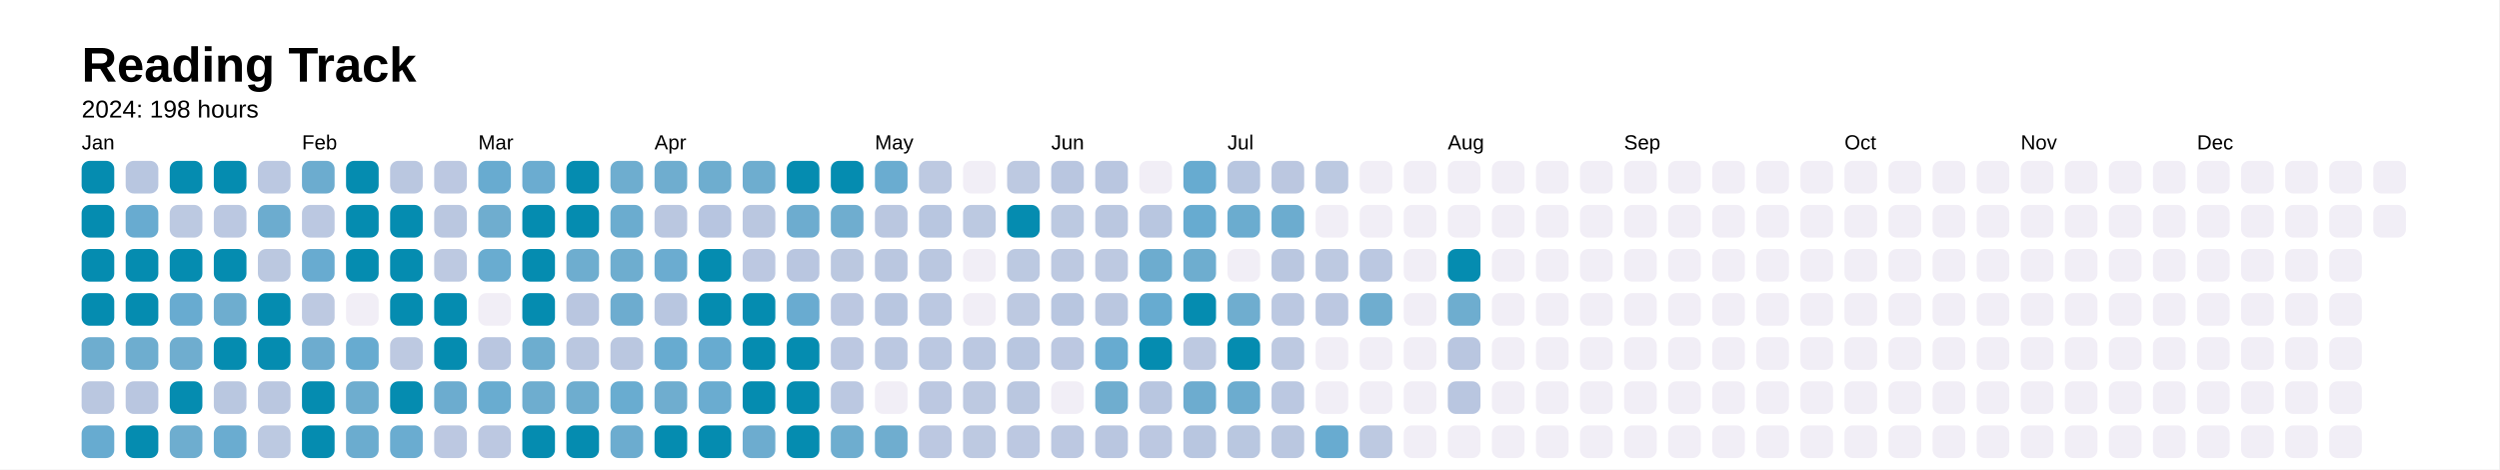
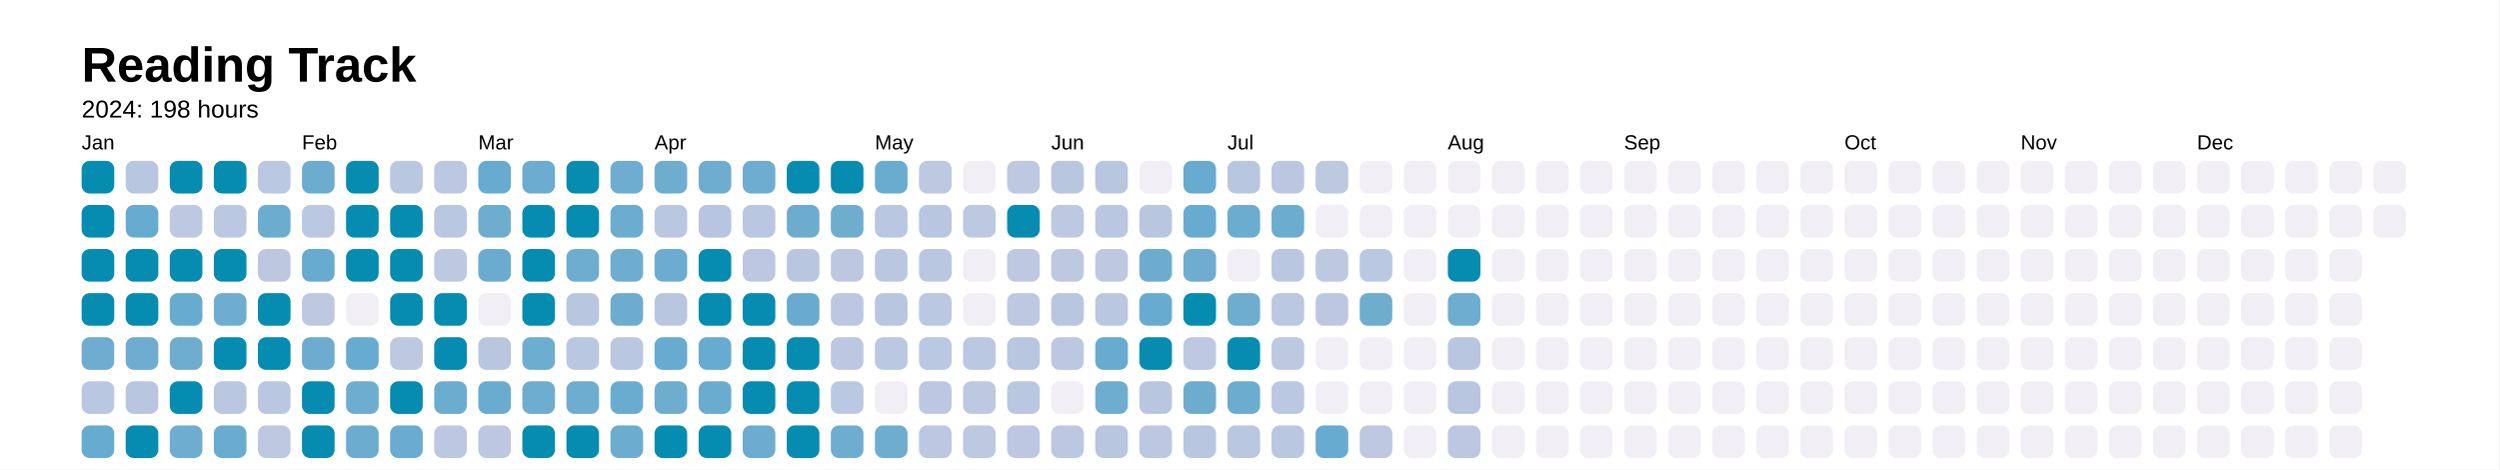
<svg xmlns="http://www.w3.org/2000/svg" baseProfile="full" height="57.5mm" version="1.1" viewBox="0,0,306.2,57.5" width="306.2mm">
  <defs />
  <rect fill="#FFFFFF" height="57.5" width="306.2" x="0" y="0" />
  <text fill="#000000" style="font-size:6px; font-family:Arial; font-weight:bold;" x="10" y="10">Reading Track</text>
  <text fill="#000000" style="font-size:3px; font-family:Arial;" x="10" y="14.4">2024: 198 hours</text>
  <text fill="#000000" style="font-size:2.5px; font-family:Arial" x="10" y="18.3">Jan</text>
  <rect fill="#058cb0" height="4" rx="1" ry="1" width="4" x="10" y="19.7" />
  <rect fill="#058cb0" height="4" rx="1" ry="1" width="4" x="10" y="25.1" />
  <rect fill="#058cb0" height="4" rx="1" ry="1" width="4" x="10" y="30.5" />
  <rect fill="#058cb0" height="4" rx="1" ry="1" width="4" x="10" y="35.9" />
  <rect fill="#6eadcf" height="4" rx="1" ry="1" width="4" x="10" y="41.3" />
  <rect fill="#bac7e0" height="4" rx="1" ry="1" width="4" x="10" y="46.7" />
  <rect fill="#67abd0" height="4" rx="1" ry="1" width="4" x="10" y="52.1" />
  <rect fill="#b8c6e0" height="4" rx="1" ry="1" width="4" x="15.4" y="19.7" />
  <rect fill="#68abd0" height="4" rx="1" ry="1" width="4" x="15.4" y="25.1" />
  <rect fill="#058cb0" height="4" rx="1" ry="1" width="4" x="15.4" y="30.5" />
  <rect fill="#058cb0" height="4" rx="1" ry="1" width="4" x="15.4" y="35.9" />
  <rect fill="#6eadcf" height="4" rx="1" ry="1" width="4" x="15.4" y="41.3" />
  <rect fill="#b9c6e0" height="4" rx="1" ry="1" width="4" x="15.4" y="46.7" />
  <rect fill="#058cb0" height="4" rx="1" ry="1" width="4" x="15.4" y="52.1" />
  <rect fill="#058cb0" height="4" rx="1" ry="1" width="4" x="20.8" y="19.7" />
  <rect fill="#bcc9e1" height="4" rx="1" ry="1" width="4" x="20.8" y="25.1" />
  <rect fill="#058cb0" height="4" rx="1" ry="1" width="4" x="20.8" y="30.5" />
  <rect fill="#68abd0" height="4" rx="1" ry="1" width="4" x="20.8" y="35.9" />
  <rect fill="#6fadcf" height="4" rx="1" ry="1" width="4" x="20.8" y="41.3" />
  <rect fill="#058cb0" height="4" rx="1" ry="1" width="4" x="20.8" y="46.7" />
  <rect fill="#6eadcf" height="4" rx="1" ry="1" width="4" x="20.8" y="52.1" />
  <rect fill="#058cb0" height="4" rx="1" ry="1" width="4" x="26.2" y="19.7" />
  <rect fill="#bbc8e1" height="4" rx="1" ry="1" width="4" x="26.2" y="25.1" />
  <rect fill="#058cb0" height="4" rx="1" ry="1" width="4" x="26.2" y="30.5" />
  <rect fill="#6eadcf" height="4" rx="1" ry="1" width="4" x="26.2" y="35.9" />
  <rect fill="#058cb0" height="4" rx="1" ry="1" width="4" x="26.2" y="41.3" />
  <rect fill="#b9c7e0" height="4" rx="1" ry="1" width="4" x="26.2" y="46.7" />
  <rect fill="#6aacd0" height="4" rx="1" ry="1" width="4" x="26.2" y="52.1" />
  <rect fill="#bbc8e1" height="4" rx="1" ry="1" width="4" x="31.6" y="19.7" />
  <rect fill="#6caccf" height="4" rx="1" ry="1" width="4" x="31.6" y="25.1" />
  <rect fill="#bbc8e0" height="4" rx="1" ry="1" width="4" x="31.6" y="30.5" />
  <rect fill="#058cb0" height="4" rx="1" ry="1" width="4" x="31.6" y="35.9" />
  <rect fill="#058cb0" height="4" rx="1" ry="1" width="4" x="31.6" y="41.3" />
  <rect fill="#bac7e0" height="4" rx="1" ry="1" width="4" x="31.6" y="46.7" />
  <rect fill="#bcc9e1" height="4" rx="1" ry="1" width="4" x="31.6" y="52.1" />
  <text fill="#000000" style="font-size:2.5px; font-family:Arial" x="37.0" y="18.3">Feb</text>
  <rect fill="#6caccf" height="4" rx="1" ry="1" width="4" x="37.0" y="19.7" />
  <rect fill="#bbc8e1" height="4" rx="1" ry="1" width="4" x="37.0" y="25.1" />
  <rect fill="#68abd0" height="4" rx="1" ry="1" width="4" x="37.0" y="30.5" />
  <rect fill="#bdc9e1" height="4" rx="1" ry="1" width="4" x="37.0" y="35.9" />
  <rect fill="#6daccf" height="4" rx="1" ry="1" width="4" x="37.0" y="41.3" />
  <rect fill="#058cb0" height="4" rx="1" ry="1" width="4" x="37.0" y="46.7" />
  <rect fill="#058cb0" height="4" rx="1" ry="1" width="4" x="37.0" y="52.1" />
  <rect fill="#058cb0" height="4" rx="1" ry="1" width="4" x="42.4" y="19.7" />
  <rect fill="#058cb0" height="4" rx="1" ry="1" width="4" x="42.4" y="25.1" />
  <rect fill="#058cb0" height="4" rx="1" ry="1" width="4" x="42.4" y="30.5" />
  <rect fill="#f1eef6" height="4" rx="1" ry="1" width="4" x="42.4" y="35.9" />
  <rect fill="#67abd0" height="4" rx="1" ry="1" width="4" x="42.4" y="41.3" />
  <rect fill="#6eadcf" height="4" rx="1" ry="1" width="4" x="42.4" y="46.7" />
  <rect fill="#6baccf" height="4" rx="1" ry="1" width="4" x="42.4" y="52.1" />
  <rect fill="#bac7e0" height="4" rx="1" ry="1" width="4" x="47.8" y="19.7" />
  <rect fill="#058cb0" height="4" rx="1" ry="1" width="4" x="47.8" y="25.1" />
  <rect fill="#058cb0" height="4" rx="1" ry="1" width="4" x="47.8" y="30.5" />
  <rect fill="#058cb0" height="4" rx="1" ry="1" width="4" x="47.8" y="35.9" />
  <rect fill="#bdc9e1" height="4" rx="1" ry="1" width="4" x="47.8" y="41.3" />
  <rect fill="#058cb0" height="4" rx="1" ry="1" width="4" x="47.8" y="46.7" />
  <rect fill="#6aacd0" height="4" rx="1" ry="1" width="4" x="47.8" y="52.1" />
  <rect fill="#bcc8e1" height="4" rx="1" ry="1" width="4" x="53.2" y="19.7" />
  <rect fill="#bac7e0" height="4" rx="1" ry="1" width="4" x="53.2" y="25.1" />
  <rect fill="#bdc9e1" height="4" rx="1" ry="1" width="4" x="53.2" y="30.5" />
  <rect fill="#058cb0" height="4" rx="1" ry="1" width="4" x="53.2" y="35.9" />
  <rect fill="#058cb0" height="4" rx="1" ry="1" width="4" x="53.2" y="41.3" />
  <rect fill="#6caccf" height="4" rx="1" ry="1" width="4" x="53.2" y="46.7" />
  <rect fill="#bcc8e1" height="4" rx="1" ry="1" width="4" x="53.2" y="52.1" />
  <text fill="#000000" style="font-size:2.5px; font-family:Arial" x="58.6" y="18.3">Mar</text>
  <rect fill="#68abd0" height="4" rx="1" ry="1" width="4" x="58.6" y="19.7" />
  <rect fill="#6fadcf" height="4" rx="1" ry="1" width="4" x="58.6" y="25.1" />
  <rect fill="#69acd0" height="4" rx="1" ry="1" width="4" x="58.6" y="30.5" />
  <rect fill="#f1eef6" height="4" rx="1" ry="1" width="4" x="58.6" y="35.9" />
  <rect fill="#b9c6e0" height="4" rx="1" ry="1" width="4" x="58.6" y="41.3" />
  <rect fill="#69acd0" height="4" rx="1" ry="1" width="4" x="58.6" y="46.7" />
  <rect fill="#bcc8e1" height="4" rx="1" ry="1" width="4" x="58.6" y="52.1" />
  <rect fill="#6bacd0" height="4" rx="1" ry="1" width="4" x="64" y="19.7" />
  <rect fill="#058cb0" height="4" rx="1" ry="1" width="4" x="64" y="25.1" />
  <rect fill="#058cb0" height="4" rx="1" ry="1" width="4" x="64" y="30.5" />
  <rect fill="#058cb0" height="4" rx="1" ry="1" width="4" x="64" y="35.9" />
  <rect fill="#6dadcf" height="4" rx="1" ry="1" width="4" x="64" y="41.3" />
  <rect fill="#6eadcf" height="4" rx="1" ry="1" width="4" x="64" y="46.7" />
  <rect fill="#058cb0" height="4" rx="1" ry="1" width="4" x="64" y="52.1" />
  <rect fill="#058cb0" height="4" rx="1" ry="1" width="4" x="69.4" y="19.7" />
  <rect fill="#058cb0" height="4" rx="1" ry="1" width="4" x="69.4" y="25.1" />
  <rect fill="#6eadcf" height="4" rx="1" ry="1" width="4" x="69.4" y="30.5" />
  <rect fill="#b9c6e0" height="4" rx="1" ry="1" width="4" x="69.4" y="35.9" />
  <rect fill="#bac7e0" height="4" rx="1" ry="1" width="4" x="69.4" y="41.3" />
  <rect fill="#6eadcf" height="4" rx="1" ry="1" width="4" x="69.4" y="46.7" />
  <rect fill="#058cb0" height="4" rx="1" ry="1" width="4" x="69.4" y="52.1" />
  <rect fill="#6eadcf" height="4" rx="1" ry="1" width="4" x="74.8" y="19.7" />
  <rect fill="#6baccf" height="4" rx="1" ry="1" width="4" x="74.8" y="25.1" />
  <rect fill="#6eadcf" height="4" rx="1" ry="1" width="4" x="74.8" y="30.5" />
  <rect fill="#6daccf" height="4" rx="1" ry="1" width="4" x="74.8" y="35.9" />
  <rect fill="#bac7e0" height="4" rx="1" ry="1" width="4" x="74.8" y="41.3" />
  <rect fill="#69acd0" height="4" rx="1" ry="1" width="4" x="74.8" y="46.7" />
  <rect fill="#6caccf" height="4" rx="1" ry="1" width="4" x="74.8" y="52.1" />
  <text fill="#000000" style="font-size:2.5px; font-family:Arial" x="80.2" y="18.3">Apr</text>
  <rect fill="#6fadcf" height="4" rx="1" ry="1" width="4" x="80.2" y="19.7" />
  <rect fill="#bac7e0" height="4" rx="1" ry="1" width="4" x="80.2" y="25.1" />
  <rect fill="#6bacd0" height="4" rx="1" ry="1" width="4" x="80.2" y="30.5" />
  <rect fill="#b8c6e0" height="4" rx="1" ry="1" width="4" x="80.2" y="35.9" />
  <rect fill="#67abd0" height="4" rx="1" ry="1" width="4" x="80.2" y="41.3" />
  <rect fill="#6fadcf" height="4" rx="1" ry="1" width="4" x="80.2" y="46.7" />
  <rect fill="#058cb0" height="4" rx="1" ry="1" width="4" x="80.2" y="52.1" />
  <rect fill="#6eadcf" height="4" rx="1" ry="1" width="4" x="85.6" y="19.7" />
  <rect fill="#b7c5e0" height="4" rx="1" ry="1" width="4" x="85.6" y="25.1" />
  <rect fill="#058cb0" height="4" rx="1" ry="1" width="4" x="85.6" y="30.5" />
  <rect fill="#058cb0" height="4" rx="1" ry="1" width="4" x="85.6" y="35.9" />
  <rect fill="#67abd0" height="4" rx="1" ry="1" width="4" x="85.6" y="41.3" />
  <rect fill="#6aacd0" height="4" rx="1" ry="1" width="4" x="85.6" y="46.7" />
  <rect fill="#058cb0" height="4" rx="1" ry="1" width="4" x="85.6" y="52.1" />
  <rect fill="#6eadcf" height="4" rx="1" ry="1" width="4" x="91" y="19.7" />
  <rect fill="#bac7e0" height="4" rx="1" ry="1" width="4" x="91" y="25.1" />
  <rect fill="#bcc8e1" height="4" rx="1" ry="1" width="4" x="91" y="30.5" />
  <rect fill="#058cb0" height="4" rx="1" ry="1" width="4" x="91" y="35.9" />
  <rect fill="#058cb0" height="4" rx="1" ry="1" width="4" x="91" y="41.3" />
  <rect fill="#058cb0" height="4" rx="1" ry="1" width="4" x="91" y="46.7" />
  <rect fill="#6daccf" height="4" rx="1" ry="1" width="4" x="91" y="52.1" />
  <rect fill="#058cb0" height="4" rx="1" ry="1" width="4" x="96.4" y="19.7" />
  <rect fill="#6daccf" height="4" rx="1" ry="1" width="4" x="96.4" y="25.1" />
  <rect fill="#b9c6e0" height="4" rx="1" ry="1" width="4" x="96.4" y="30.5" />
  <rect fill="#69abd0" height="4" rx="1" ry="1" width="4" x="96.4" y="35.9" />
  <rect fill="#058cb0" height="4" rx="1" ry="1" width="4" x="96.4" y="41.3" />
  <rect fill="#058cb0" height="4" rx="1" ry="1" width="4" x="96.4" y="46.7" />
  <rect fill="#058cb0" height="4" rx="1" ry="1" width="4" x="96.4" y="52.1" />
  <rect fill="#058cb0" height="4" rx="1" ry="1" width="4" x="101.8" y="19.7" />
  <rect fill="#6fadcf" height="4" rx="1" ry="1" width="4" x="101.8" y="25.1" />
  <rect fill="#bbc8e0" height="4" rx="1" ry="1" width="4" x="101.8" y="30.5" />
  <rect fill="#bcc8e1" height="4" rx="1" ry="1" width="4" x="101.8" y="35.9" />
  <rect fill="#bcc8e1" height="4" rx="1" ry="1" width="4" x="101.8" y="41.3" />
  <rect fill="#bbc8e1" height="4" rx="1" ry="1" width="4" x="101.8" y="46.7" />
  <rect fill="#6eadcf" height="4" rx="1" ry="1" width="4" x="101.8" y="52.1" />
  <text fill="#000000" style="font-size:2.5px; font-family:Arial" x="107.2" y="18.3">May</text>
  <rect fill="#6aacd0" height="4" rx="1" ry="1" width="4" x="107.2" y="19.7" />
  <rect fill="#bac7e0" height="4" rx="1" ry="1" width="4" x="107.2" y="25.1" />
  <rect fill="#bac7e0" height="4" rx="1" ry="1" width="4" x="107.2" y="30.5" />
  <rect fill="#b8c6e0" height="4" rx="1" ry="1" width="4" x="107.2" y="35.9" />
  <rect fill="#bbc8e1" height="4" rx="1" ry="1" width="4" x="107.2" y="41.3" />
  <rect fill="#f1eef6" height="4" rx="1" ry="1" width="4" x="107.2" y="46.7" />
  <rect fill="#6fadcf" height="4" rx="1" ry="1" width="4" x="107.2" y="52.1" />
  <rect fill="#bdc9e1" height="4" rx="1" ry="1" width="4" x="112.6" y="19.7" />
  <rect fill="#b8c6e0" height="4" rx="1" ry="1" width="4" x="112.6" y="25.1" />
  <rect fill="#bac7e0" height="4" rx="1" ry="1" width="4" x="112.6" y="30.5" />
  <rect fill="#bbc8e1" height="4" rx="1" ry="1" width="4" x="112.6" y="35.9" />
  <rect fill="#bbc8e1" height="4" rx="1" ry="1" width="4" x="112.6" y="41.3" />
  <rect fill="#bcc8e1" height="4" rx="1" ry="1" width="4" x="112.6" y="46.7" />
  <rect fill="#bcc8e1" height="4" rx="1" ry="1" width="4" x="112.6" y="52.1" />
  <rect fill="#f1eef6" height="4" rx="1" ry="1" width="4" x="118" y="19.7" />
  <rect fill="#bcc9e1" height="4" rx="1" ry="1" width="4" x="118" y="25.1" />
  <rect fill="#f1eef6" height="4" rx="1" ry="1" width="4" x="118" y="30.5" />
  <rect fill="#f1eef6" height="4" rx="1" ry="1" width="4" x="118" y="35.9" />
  <rect fill="#bbc8e1" height="4" rx="1" ry="1" width="4" x="118" y="41.3" />
  <rect fill="#bdc9e1" height="4" rx="1" ry="1" width="4" x="118" y="46.7" />
  <rect fill="#bdc9e1" height="4" rx="1" ry="1" width="4" x="118" y="52.1" />
  <rect fill="#bdc9e1" height="4" rx="1" ry="1" width="4" x="123.4" y="19.7" />
  <rect fill="#058cb0" height="4" rx="1" ry="1" width="4" x="123.4" y="25.1" />
  <rect fill="#bcc9e1" height="4" rx="1" ry="1" width="4" x="123.4" y="30.5" />
  <rect fill="#bdc9e1" height="4" rx="1" ry="1" width="4" x="123.4" y="35.9" />
  <rect fill="#b8c6e0" height="4" rx="1" ry="1" width="4" x="123.4" y="41.3" />
  <rect fill="#bac7e0" height="4" rx="1" ry="1" width="4" x="123.4" y="46.7" />
  <rect fill="#bcc8e1" height="4" rx="1" ry="1" width="4" x="123.4" y="52.1" />
  <text fill="#000000" style="font-size:2.5px; font-family:Arial" x="128.8" y="18.3">Jun</text>
  <rect fill="#b9c6e0" height="4" rx="1" ry="1" width="4" x="128.8" y="19.7" />
  <rect fill="#bcc9e1" height="4" rx="1" ry="1" width="4" x="128.8" y="25.1" />
  <rect fill="#bdc9e1" height="4" rx="1" ry="1" width="4" x="128.8" y="30.5" />
  <rect fill="#b8c6e0" height="4" rx="1" ry="1" width="4" x="128.8" y="35.9" />
  <rect fill="#bcc8e1" height="4" rx="1" ry="1" width="4" x="128.8" y="41.3" />
  <rect fill="#f1eef6" height="4" rx="1" ry="1" width="4" x="128.8" y="46.7" />
  <rect fill="#bcc8e1" height="4" rx="1" ry="1" width="4" x="128.8" y="52.1" />
  <rect fill="#b9c6e0" height="4" rx="1" ry="1" width="4" x="134.2" y="19.7" />
  <rect fill="#bac7e0" height="4" rx="1" ry="1" width="4" x="134.2" y="25.1" />
  <rect fill="#bdc9e1" height="4" rx="1" ry="1" width="4" x="134.2" y="30.5" />
  <rect fill="#bac7e0" height="4" rx="1" ry="1" width="4" x="134.2" y="35.9" />
  <rect fill="#67abd0" height="4" rx="1" ry="1" width="4" x="134.2" y="41.3" />
  <rect fill="#6fadcf" height="4" rx="1" ry="1" width="4" x="134.2" y="46.7" />
  <rect fill="#b9c6e0" height="4" rx="1" ry="1" width="4" x="134.2" y="52.1" />
  <rect fill="#f1eef6" height="4" rx="1" ry="1" width="4" x="139.6" y="19.7" />
  <rect fill="#b8c6e0" height="4" rx="1" ry="1" width="4" x="139.6" y="25.1" />
  <rect fill="#6daccf" height="4" rx="1" ry="1" width="4" x="139.6" y="30.5" />
  <rect fill="#67abd0" height="4" rx="1" ry="1" width="4" x="139.6" y="35.9" />
  <rect fill="#058cb0" height="4" rx="1" ry="1" width="4" x="139.6" y="41.3" />
  <rect fill="#b8c6e0" height="4" rx="1" ry="1" width="4" x="139.6" y="46.7" />
  <rect fill="#bcc8e1" height="4" rx="1" ry="1" width="4" x="139.6" y="52.1" />
  <rect fill="#67abd0" height="4" rx="1" ry="1" width="4" x="145" y="19.7" />
  <rect fill="#67abd0" height="4" rx="1" ry="1" width="4" x="145" y="25.1" />
  <rect fill="#6eadcf" height="4" rx="1" ry="1" width="4" x="145" y="30.5" />
  <rect fill="#058cb0" height="4" rx="1" ry="1" width="4" x="145" y="35.9" />
  <rect fill="#bdc9e1" height="4" rx="1" ry="1" width="4" x="145" y="41.3" />
  <rect fill="#6daccf" height="4" rx="1" ry="1" width="4" x="145" y="46.7" />
  <rect fill="#b8c6e0" height="4" rx="1" ry="1" width="4" x="145" y="52.1" />
  <text fill="#000000" style="font-size:2.5px; font-family:Arial" x="150.4" y="18.3">Jul</text>
  <rect fill="#b8c6e0" height="4" rx="1" ry="1" width="4" x="150.4" y="19.7" />
  <rect fill="#6baccf" height="4" rx="1" ry="1" width="4" x="150.4" y="25.1" />
  <rect fill="#f1eef6" height="4" rx="1" ry="1" width="4" x="150.4" y="30.5" />
  <rect fill="#6fadcf" height="4" rx="1" ry="1" width="4" x="150.4" y="35.9" />
  <rect fill="#058cb0" height="4" rx="1" ry="1" width="4" x="150.4" y="41.3" />
  <rect fill="#6caccf" height="4" rx="1" ry="1" width="4" x="150.4" y="46.7" />
  <rect fill="#b9c7e0" height="4" rx="1" ry="1" width="4" x="150.4" y="52.1" />
  <rect fill="#bbc7e0" height="4" rx="1" ry="1" width="4" x="155.8" y="19.7" />
  <rect fill="#6caccf" height="4" rx="1" ry="1" width="4" x="155.8" y="25.1" />
  <rect fill="#bac7e0" height="4" rx="1" ry="1" width="4" x="155.8" y="30.5" />
  <rect fill="#bbc8e1" height="4" rx="1" ry="1" width="4" x="155.8" y="35.9" />
  <rect fill="#bdc9e1" height="4" rx="1" ry="1" width="4" x="155.8" y="41.3" />
  <rect fill="#bbc8e1" height="4" rx="1" ry="1" width="4" x="155.8" y="46.7" />
  <rect fill="#bac7e0" height="4" rx="1" ry="1" width="4" x="155.8" y="52.1" />
  <rect fill="#bcc9e1" height="4" rx="1" ry="1" width="4" x="161.2" y="19.7" />
  <rect fill="#f1eef6" height="4" rx="1" ry="1" width="4" x="161.2" y="25.1" />
  <rect fill="#bdc9e1" height="4" rx="1" ry="1" width="4" x="161.2" y="30.5" />
  <rect fill="#bcc8e1" height="4" rx="1" ry="1" width="4" x="161.2" y="35.9" />
  <rect fill="#f1eef6" height="4" rx="1" ry="1" width="4" x="161.2" y="41.3" />
  <rect fill="#f1eef6" height="4" rx="1" ry="1" width="4" x="161.2" y="46.7" />
  <rect fill="#68abd0" height="4" rx="1" ry="1" width="4" x="161.2" y="52.1" />
  <rect fill="#f1eef6" height="4" rx="1" ry="1" width="4" x="166.6" y="19.7" />
  <rect fill="#f1eef6" height="4" rx="1" ry="1" width="4" x="166.6" y="25.1" />
  <rect fill="#bbc8e1" height="4" rx="1" ry="1" width="4" x="166.6" y="30.5" />
  <rect fill="#6fadcf" height="4" rx="1" ry="1" width="4" x="166.6" y="35.9" />
  <rect fill="#f1eef6" height="4" rx="1" ry="1" width="4" x="166.6" y="41.3" />
  <rect fill="#f1eef6" height="4" rx="1" ry="1" width="4" x="166.6" y="46.7" />
  <rect fill="#bdc9e1" height="4" rx="1" ry="1" width="4" x="166.6" y="52.1" />
  <rect fill="#f1eef6" height="4" rx="1" ry="1" width="4" x="172" y="19.7" />
  <rect fill="#f1eef6" height="4" rx="1" ry="1" width="4" x="172" y="25.1" />
  <rect fill="#f1eef6" height="4" rx="1" ry="1" width="4" x="172" y="30.5" />
  <rect fill="#f1eef6" height="4" rx="1" ry="1" width="4" x="172" y="35.9" />
  <rect fill="#f1eef6" height="4" rx="1" ry="1" width="4" x="172" y="41.3" />
  <rect fill="#f1eef6" height="4" rx="1" ry="1" width="4" x="172" y="46.7" />
  <rect fill="#f1eef6" height="4" rx="1" ry="1" width="4" x="172" y="52.1" />
  <text fill="#000000" style="font-size:2.5px; font-family:Arial" x="177.4" y="18.3">Aug</text>
  <rect fill="#f1eef6" height="4" rx="1" ry="1" width="4" x="177.4" y="19.7" />
  <rect fill="#f1eef6" height="4" rx="1" ry="1" width="4" x="177.4" y="25.1" />
  <rect fill="#058cb0" height="4" rx="1" ry="1" width="4" x="177.4" y="30.5" />
  <rect fill="#6eadcf" height="4" rx="1" ry="1" width="4" x="177.4" y="35.9" />
  <rect fill="#b9c6e0" height="4" rx="1" ry="1" width="4" x="177.4" y="41.3" />
  <rect fill="#b9c6e0" height="4" rx="1" ry="1" width="4" x="177.4" y="46.7" />
-   <rect fill="#f1eef6" height="4" rx="1" ry="1" width="4" x="177.4" y="52.1" />
+   <rect fill="#bcc8e1" height="4" rx="1" ry="1" width="4" x="177.4" y="52.1" />
  <rect fill="#f1eef6" height="4" rx="1" ry="1" width="4" x="182.8" y="19.7" />
  <rect fill="#f1eef6" height="4" rx="1" ry="1" width="4" x="182.8" y="25.1" />
  <rect fill="#f1eef6" height="4" rx="1" ry="1" width="4" x="182.8" y="30.5" />
  <rect fill="#f1eef6" height="4" rx="1" ry="1" width="4" x="182.8" y="35.9" />
  <rect fill="#f1eef6" height="4" rx="1" ry="1" width="4" x="182.8" y="41.3" />
  <rect fill="#f1eef6" height="4" rx="1" ry="1" width="4" x="182.8" y="46.7" />
  <rect fill="#f1eef6" height="4" rx="1" ry="1" width="4" x="182.8" y="52.1" />
  <rect fill="#f1eef6" height="4" rx="1" ry="1" width="4" x="188.2" y="19.7" />
  <rect fill="#f1eef6" height="4" rx="1" ry="1" width="4" x="188.2" y="25.1" />
  <rect fill="#f1eef6" height="4" rx="1" ry="1" width="4" x="188.2" y="30.5" />
  <rect fill="#f1eef6" height="4" rx="1" ry="1" width="4" x="188.2" y="35.9" />
  <rect fill="#f1eef6" height="4" rx="1" ry="1" width="4" x="188.2" y="41.3" />
  <rect fill="#f1eef6" height="4" rx="1" ry="1" width="4" x="188.2" y="46.7" />
  <rect fill="#f1eef6" height="4" rx="1" ry="1" width="4" x="188.2" y="52.1" />
  <rect fill="#f1eef6" height="4" rx="1" ry="1" width="4" x="193.6" y="19.7" />
  <rect fill="#f1eef6" height="4" rx="1" ry="1" width="4" x="193.6" y="25.1" />
  <rect fill="#f1eef6" height="4" rx="1" ry="1" width="4" x="193.6" y="30.5" />
  <rect fill="#f1eef6" height="4" rx="1" ry="1" width="4" x="193.6" y="35.9" />
  <rect fill="#f1eef6" height="4" rx="1" ry="1" width="4" x="193.6" y="41.3" />
  <rect fill="#f1eef6" height="4" rx="1" ry="1" width="4" x="193.6" y="46.7" />
  <rect fill="#f1eef6" height="4" rx="1" ry="1" width="4" x="193.6" y="52.1" />
  <text fill="#000000" style="font-size:2.5px; font-family:Arial" x="199" y="18.3">Sep</text>
  <rect fill="#f1eef6" height="4" rx="1" ry="1" width="4" x="199" y="19.7" />
  <rect fill="#f1eef6" height="4" rx="1" ry="1" width="4" x="199" y="25.1" />
  <rect fill="#f1eef6" height="4" rx="1" ry="1" width="4" x="199" y="30.5" />
  <rect fill="#f1eef6" height="4" rx="1" ry="1" width="4" x="199" y="35.9" />
  <rect fill="#f1eef6" height="4" rx="1" ry="1" width="4" x="199" y="41.3" />
  <rect fill="#f1eef6" height="4" rx="1" ry="1" width="4" x="199" y="46.7" />
  <rect fill="#f1eef6" height="4" rx="1" ry="1" width="4" x="199" y="52.1" />
  <rect fill="#f1eef6" height="4" rx="1" ry="1" width="4" x="204.4" y="19.7" />
  <rect fill="#f1eef6" height="4" rx="1" ry="1" width="4" x="204.4" y="25.1" />
  <rect fill="#f1eef6" height="4" rx="1" ry="1" width="4" x="204.4" y="30.5" />
  <rect fill="#f1eef6" height="4" rx="1" ry="1" width="4" x="204.4" y="35.9" />
  <rect fill="#f1eef6" height="4" rx="1" ry="1" width="4" x="204.4" y="41.3" />
  <rect fill="#f1eef6" height="4" rx="1" ry="1" width="4" x="204.4" y="46.7" />
  <rect fill="#f1eef6" height="4" rx="1" ry="1" width="4" x="204.4" y="52.1" />
  <rect fill="#f1eef6" height="4" rx="1" ry="1" width="4" x="209.8" y="19.7" />
  <rect fill="#f1eef6" height="4" rx="1" ry="1" width="4" x="209.8" y="25.1" />
  <rect fill="#f1eef6" height="4" rx="1" ry="1" width="4" x="209.8" y="30.5" />
  <rect fill="#f1eef6" height="4" rx="1" ry="1" width="4" x="209.8" y="35.9" />
  <rect fill="#f1eef6" height="4" rx="1" ry="1" width="4" x="209.8" y="41.3" />
  <rect fill="#f1eef6" height="4" rx="1" ry="1" width="4" x="209.8" y="46.7" />
  <rect fill="#f1eef6" height="4" rx="1" ry="1" width="4" x="209.8" y="52.1" />
  <rect fill="#f1eef6" height="4" rx="1" ry="1" width="4" x="215.2" y="19.7" />
  <rect fill="#f1eef6" height="4" rx="1" ry="1" width="4" x="215.2" y="25.1" />
  <rect fill="#f1eef6" height="4" rx="1" ry="1" width="4" x="215.2" y="30.5" />
  <rect fill="#f1eef6" height="4" rx="1" ry="1" width="4" x="215.2" y="35.9" />
  <rect fill="#f1eef6" height="4" rx="1" ry="1" width="4" x="215.2" y="41.3" />
  <rect fill="#f1eef6" height="4" rx="1" ry="1" width="4" x="215.2" y="46.7" />
  <rect fill="#f1eef6" height="4" rx="1" ry="1" width="4" x="215.2" y="52.1" />
  <rect fill="#f1eef6" height="4" rx="1" ry="1" width="4" x="220.6" y="19.7" />
  <rect fill="#f1eef6" height="4" rx="1" ry="1" width="4" x="220.6" y="25.1" />
  <rect fill="#f1eef6" height="4" rx="1" ry="1" width="4" x="220.6" y="30.5" />
  <rect fill="#f1eef6" height="4" rx="1" ry="1" width="4" x="220.6" y="35.9" />
  <rect fill="#f1eef6" height="4" rx="1" ry="1" width="4" x="220.6" y="41.3" />
  <rect fill="#f1eef6" height="4" rx="1" ry="1" width="4" x="220.6" y="46.7" />
  <rect fill="#f1eef6" height="4" rx="1" ry="1" width="4" x="220.6" y="52.1" />
  <text fill="#000000" style="font-size:2.5px; font-family:Arial" x="226" y="18.3">Oct</text>
  <rect fill="#f1eef6" height="4" rx="1" ry="1" width="4" x="226" y="19.7" />
  <rect fill="#f1eef6" height="4" rx="1" ry="1" width="4" x="226" y="25.1" />
  <rect fill="#f1eef6" height="4" rx="1" ry="1" width="4" x="226" y="30.5" />
  <rect fill="#f1eef6" height="4" rx="1" ry="1" width="4" x="226" y="35.9" />
  <rect fill="#f1eef6" height="4" rx="1" ry="1" width="4" x="226" y="41.3" />
  <rect fill="#f1eef6" height="4" rx="1" ry="1" width="4" x="226" y="46.7" />
  <rect fill="#f1eef6" height="4" rx="1" ry="1" width="4" x="226" y="52.1" />
  <rect fill="#f1eef6" height="4" rx="1" ry="1" width="4" x="231.4" y="19.7" />
  <rect fill="#f1eef6" height="4" rx="1" ry="1" width="4" x="231.4" y="25.1" />
  <rect fill="#f1eef6" height="4" rx="1" ry="1" width="4" x="231.4" y="30.5" />
  <rect fill="#f1eef6" height="4" rx="1" ry="1" width="4" x="231.4" y="35.9" />
  <rect fill="#f1eef6" height="4" rx="1" ry="1" width="4" x="231.4" y="41.3" />
  <rect fill="#f1eef6" height="4" rx="1" ry="1" width="4" x="231.4" y="46.7" />
  <rect fill="#f1eef6" height="4" rx="1" ry="1" width="4" x="231.4" y="52.1" />
  <rect fill="#f1eef6" height="4" rx="1" ry="1" width="4" x="236.8" y="19.7" />
  <rect fill="#f1eef6" height="4" rx="1" ry="1" width="4" x="236.8" y="25.1" />
  <rect fill="#f1eef6" height="4" rx="1" ry="1" width="4" x="236.8" y="30.5" />
  <rect fill="#f1eef6" height="4" rx="1" ry="1" width="4" x="236.8" y="35.9" />
  <rect fill="#f1eef6" height="4" rx="1" ry="1" width="4" x="236.8" y="41.3" />
  <rect fill="#f1eef6" height="4" rx="1" ry="1" width="4" x="236.8" y="46.7" />
  <rect fill="#f1eef6" height="4" rx="1" ry="1" width="4" x="236.8" y="52.1" />
  <rect fill="#f1eef6" height="4" rx="1" ry="1" width="4" x="242.2" y="19.7" />
  <rect fill="#f1eef6" height="4" rx="1" ry="1" width="4" x="242.2" y="25.1" />
  <rect fill="#f1eef6" height="4" rx="1" ry="1" width="4" x="242.2" y="30.5" />
  <rect fill="#f1eef6" height="4" rx="1" ry="1" width="4" x="242.2" y="35.9" />
  <rect fill="#f1eef6" height="4" rx="1" ry="1" width="4" x="242.2" y="41.3" />
  <rect fill="#f1eef6" height="4" rx="1" ry="1" width="4" x="242.2" y="46.7" />
  <rect fill="#f1eef6" height="4" rx="1" ry="1" width="4" x="242.2" y="52.1" />
  <text fill="#000000" style="font-size:2.5px; font-family:Arial" x="247.6" y="18.3">Nov</text>
  <rect fill="#f1eef6" height="4" rx="1" ry="1" width="4" x="247.6" y="19.7" />
  <rect fill="#f1eef6" height="4" rx="1" ry="1" width="4" x="247.6" y="25.1" />
  <rect fill="#f1eef6" height="4" rx="1" ry="1" width="4" x="247.6" y="30.5" />
  <rect fill="#f1eef6" height="4" rx="1" ry="1" width="4" x="247.6" y="35.9" />
  <rect fill="#f1eef6" height="4" rx="1" ry="1" width="4" x="247.6" y="41.3" />
  <rect fill="#f1eef6" height="4" rx="1" ry="1" width="4" x="247.6" y="46.7" />
  <rect fill="#f1eef6" height="4" rx="1" ry="1" width="4" x="247.6" y="52.1" />
  <rect fill="#f1eef6" height="4" rx="1" ry="1" width="4" x="253" y="19.7" />
  <rect fill="#f1eef6" height="4" rx="1" ry="1" width="4" x="253" y="25.1" />
  <rect fill="#f1eef6" height="4" rx="1" ry="1" width="4" x="253" y="30.5" />
  <rect fill="#f1eef6" height="4" rx="1" ry="1" width="4" x="253" y="35.9" />
  <rect fill="#f1eef6" height="4" rx="1" ry="1" width="4" x="253" y="41.3" />
  <rect fill="#f1eef6" height="4" rx="1" ry="1" width="4" x="253" y="46.7" />
  <rect fill="#f1eef6" height="4" rx="1" ry="1" width="4" x="253" y="52.1" />
  <rect fill="#f1eef6" height="4" rx="1" ry="1" width="4" x="258.4" y="19.7" />
  <rect fill="#f1eef6" height="4" rx="1" ry="1" width="4" x="258.4" y="25.1" />
  <rect fill="#f1eef6" height="4" rx="1" ry="1" width="4" x="258.4" y="30.5" />
  <rect fill="#f1eef6" height="4" rx="1" ry="1" width="4" x="258.4" y="35.9" />
  <rect fill="#f1eef6" height="4" rx="1" ry="1" width="4" x="258.4" y="41.3" />
  <rect fill="#f1eef6" height="4" rx="1" ry="1" width="4" x="258.4" y="46.7" />
  <rect fill="#f1eef6" height="4" rx="1" ry="1" width="4" x="258.4" y="52.1" />
  <rect fill="#f1eef6" height="4" rx="1" ry="1" width="4" x="263.8" y="19.7" />
  <rect fill="#f1eef6" height="4" rx="1" ry="1" width="4" x="263.8" y="25.1" />
  <rect fill="#f1eef6" height="4" rx="1" ry="1" width="4" x="263.8" y="30.5" />
  <rect fill="#f1eef6" height="4" rx="1" ry="1" width="4" x="263.8" y="35.9" />
  <rect fill="#f1eef6" height="4" rx="1" ry="1" width="4" x="263.8" y="41.3" />
  <rect fill="#f1eef6" height="4" rx="1" ry="1" width="4" x="263.8" y="46.7" />
  <rect fill="#f1eef6" height="4" rx="1" ry="1" width="4" x="263.8" y="52.1" />
  <text fill="#000000" style="font-size:2.5px; font-family:Arial" x="269.2" y="18.3">Dec</text>
  <rect fill="#f1eef6" height="4" rx="1" ry="1" width="4" x="269.2" y="19.7" />
  <rect fill="#f1eef6" height="4" rx="1" ry="1" width="4" x="269.2" y="25.1" />
  <rect fill="#f1eef6" height="4" rx="1" ry="1" width="4" x="269.2" y="30.5" />
  <rect fill="#f1eef6" height="4" rx="1" ry="1" width="4" x="269.2" y="35.9" />
  <rect fill="#f1eef6" height="4" rx="1" ry="1" width="4" x="269.2" y="41.3" />
  <rect fill="#f1eef6" height="4" rx="1" ry="1" width="4" x="269.2" y="46.7" />
  <rect fill="#f1eef6" height="4" rx="1" ry="1" width="4" x="269.2" y="52.1" />
  <rect fill="#f1eef6" height="4" rx="1" ry="1" width="4" x="274.6" y="19.7" />
  <rect fill="#f1eef6" height="4" rx="1" ry="1" width="4" x="274.6" y="25.1" />
  <rect fill="#f1eef6" height="4" rx="1" ry="1" width="4" x="274.6" y="30.5" />
  <rect fill="#f1eef6" height="4" rx="1" ry="1" width="4" x="274.6" y="35.9" />
  <rect fill="#f1eef6" height="4" rx="1" ry="1" width="4" x="274.6" y="41.3" />
  <rect fill="#f1eef6" height="4" rx="1" ry="1" width="4" x="274.6" y="46.7" />
  <rect fill="#f1eef6" height="4" rx="1" ry="1" width="4" x="274.6" y="52.1" />
  <rect fill="#f1eef6" height="4" rx="1" ry="1" width="4" x="280" y="19.7" />
  <rect fill="#f1eef6" height="4" rx="1" ry="1" width="4" x="280" y="25.1" />
  <rect fill="#f1eef6" height="4" rx="1" ry="1" width="4" x="280" y="30.5" />
  <rect fill="#f1eef6" height="4" rx="1" ry="1" width="4" x="280" y="35.9" />
  <rect fill="#f1eef6" height="4" rx="1" ry="1" width="4" x="280" y="41.3" />
  <rect fill="#f1eef6" height="4" rx="1" ry="1" width="4" x="280" y="46.7" />
  <rect fill="#f1eef6" height="4" rx="1" ry="1" width="4" x="280" y="52.1" />
  <rect fill="#f1eef6" height="4" rx="1" ry="1" width="4" x="285.4" y="19.7" />
  <rect fill="#f1eef6" height="4" rx="1" ry="1" width="4" x="285.4" y="25.1" />
  <rect fill="#f1eef6" height="4" rx="1" ry="1" width="4" x="285.4" y="30.5" />
  <rect fill="#f1eef6" height="4" rx="1" ry="1" width="4" x="285.4" y="35.9" />
  <rect fill="#f1eef6" height="4" rx="1" ry="1" width="4" x="285.4" y="41.3" />
  <rect fill="#f1eef6" height="4" rx="1" ry="1" width="4" x="285.4" y="46.7" />
  <rect fill="#f1eef6" height="4" rx="1" ry="1" width="4" x="285.4" y="52.1" />
  <rect fill="#f1eef6" height="4" rx="1" ry="1" width="4" x="290.8" y="19.7" />
  <rect fill="#f1eef6" height="4" rx="1" ry="1" width="4" x="290.8" y="25.1" />
</svg>
